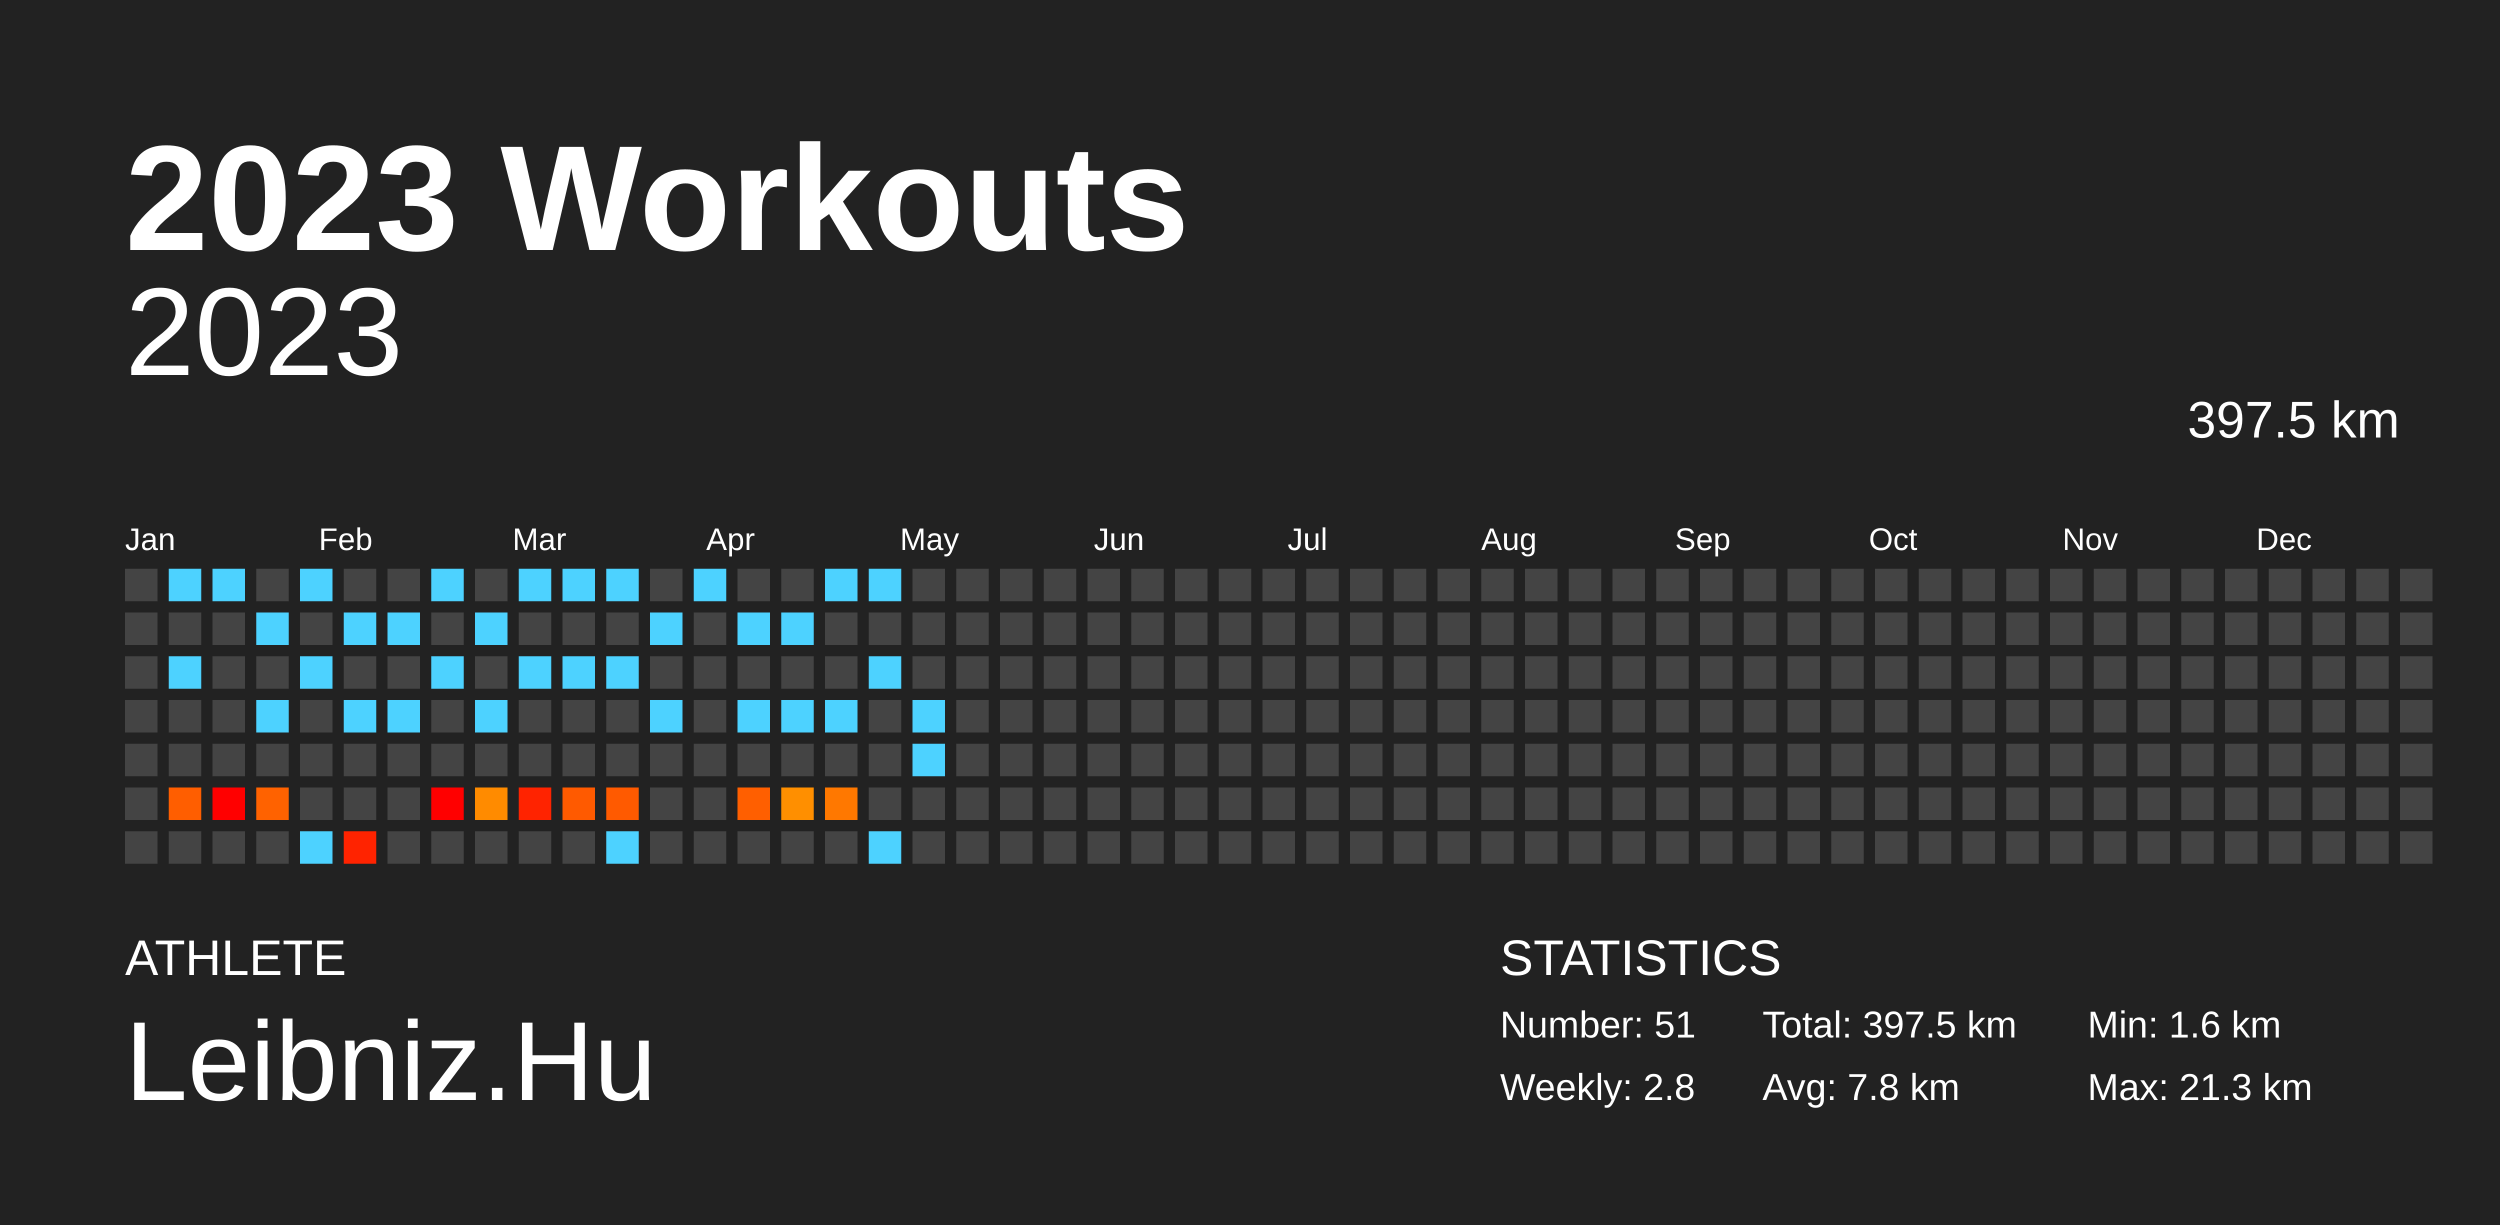
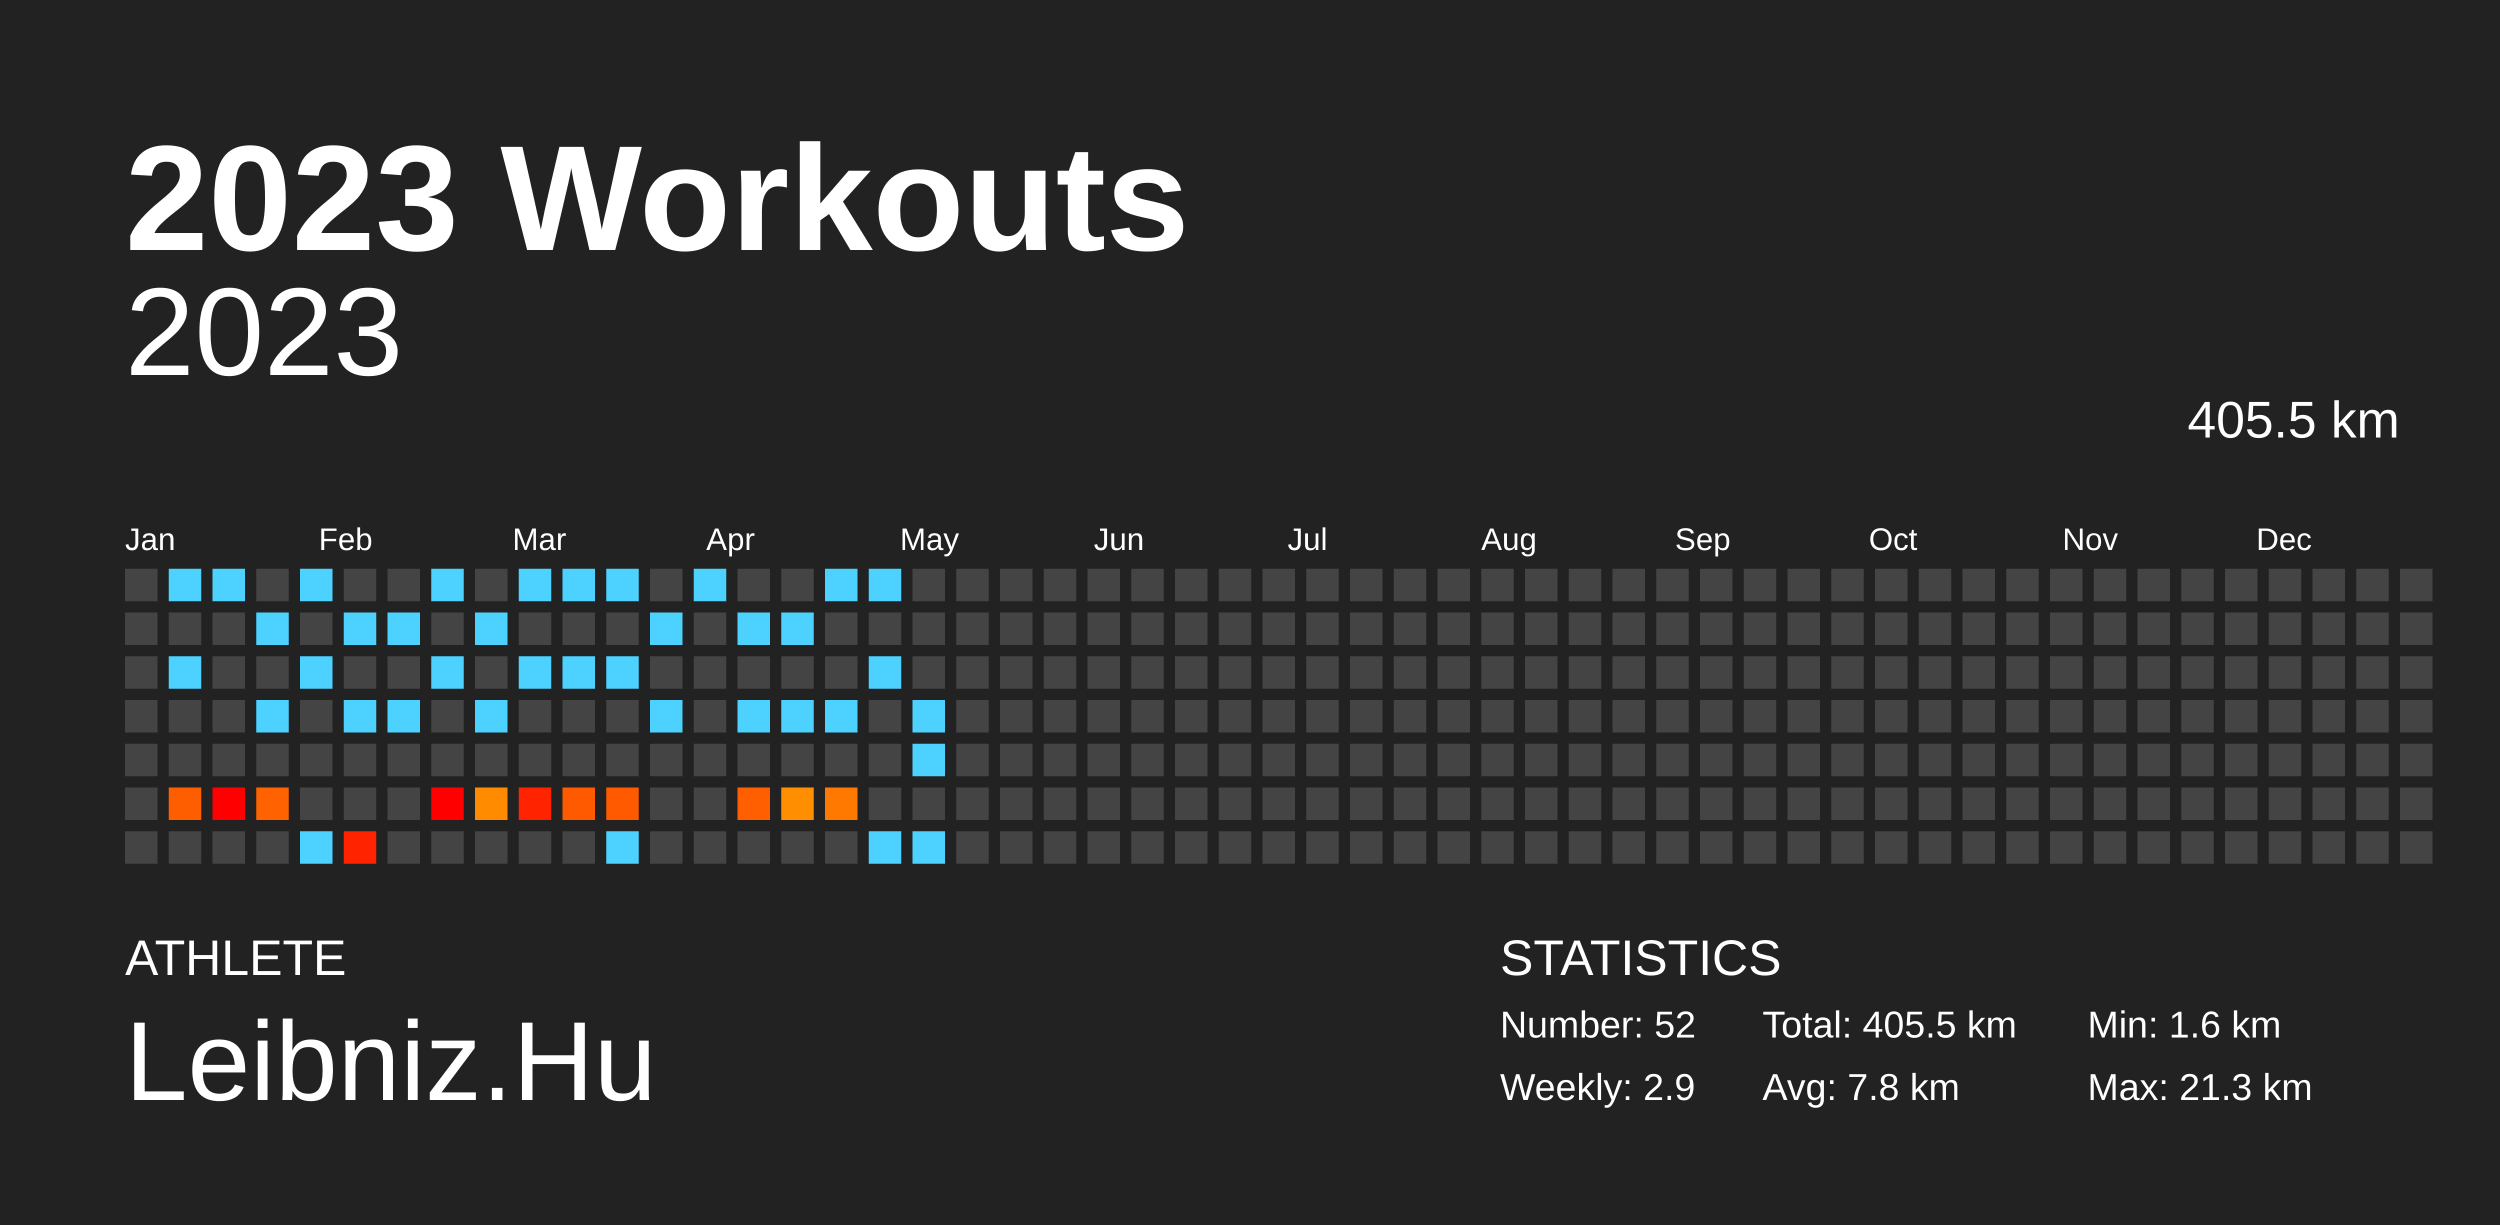
<svg xmlns="http://www.w3.org/2000/svg" baseProfile="full" height="98mm" version="1.1" viewBox="0,0,200,98" width="200mm">
  <defs />
  <rect fill="#222222" height="98" width="200" x="0" y="0" />
  <text fill="#FFFFFF" style="font-size:12px; font-family:Arial; font-weight:bold;" x="10" y="20">2023 Workouts</text>
  <text fill="#FFFFFF" style="font-size:4px; font-family:Arial" x="10" y="78">ATHLETE</text>
  <text fill="#FFFFFF" style="font-size:9px; font-family:Arial" x="10" y="88">Leibniz.Hu</text>
  <text fill="#FFFFFF" style="font-size:4px; font-family:Arial" x="120" y="78">STATISTICS</text>
-   <text fill="#FFFFFF" style="font-size:3px; font-family:Arial" x="120" y="83">Number: 51</text>
-   <text fill="#FFFFFF" style="font-size:3px; font-family:Arial" x="120" y="88">Weekly: 2.8</text>
-   <text fill="#FFFFFF" style="font-size:3px; font-family:Arial" x="141" y="83">Total: 397.5 km</text>
+   <text fill="#FFFFFF" style="font-size:3px; font-family:Arial" x="120" y="83">Number: 52</text>
+   <text fill="#FFFFFF" style="font-size:3px; font-family:Arial" x="120" y="88">Weekly: 2.9</text>
+   <text fill="#FFFFFF" style="font-size:3px; font-family:Arial" x="141" y="83">Total: 405.5 km</text>
  <text fill="#FFFFFF" style="font-size:3px; font-family:Arial" x="141" y="88">Avg: 7.8 km</text>
  <text fill="#FFFFFF" style="font-size:3px; font-family:Arial" x="167" y="83">Min: 1.6 km</text>
  <text fill="#FFFFFF" style="font-size:3px; font-family:Arial" x="167" y="88">Max: 21.3 km</text>
  <text alignment-baseline="hanging" fill="#FFFFFF" style="font-size:10.0px; font-family:Arial;" x="10" y="30">2023</text>
-   <text alignment-baseline="hanging" fill="#FFFFFF" style="font-size:4.125px; font-family:Arial;" x="175" y="35">397.5 km</text>
+   <text alignment-baseline="hanging" fill="#FFFFFF" style="font-size:4.125px; font-family:Arial;" x="175" y="35">405.5 km</text>
  <text fill="#FFFFFF" style="font-size:2.5px; font-family:Arial" x="10.0" y="44">Jan</text>
  <text fill="#FFFFFF" style="font-size:2.5px; font-family:Arial" x="25.5" y="44">Feb</text>
  <text fill="#FFFFFF" style="font-size:2.5px; font-family:Arial" x="41.0" y="44">Mar</text>
  <text fill="#FFFFFF" style="font-size:2.5px; font-family:Arial" x="56.5" y="44">Apr</text>
  <text fill="#FFFFFF" style="font-size:2.5px; font-family:Arial" x="72.0" y="44">May</text>
  <text fill="#FFFFFF" style="font-size:2.5px; font-family:Arial" x="87.5" y="44">Jun</text>
  <text fill="#FFFFFF" style="font-size:2.5px; font-family:Arial" x="103.0" y="44">Jul</text>
  <text fill="#FFFFFF" style="font-size:2.5px; font-family:Arial" x="118.5" y="44">Aug</text>
  <text fill="#FFFFFF" style="font-size:2.5px; font-family:Arial" x="134.0" y="44">Sep</text>
  <text fill="#FFFFFF" style="font-size:2.5px; font-family:Arial" x="149.5" y="44">Oct</text>
  <text fill="#FFFFFF" style="font-size:2.5px; font-family:Arial" x="165.0" y="44">Nov</text>
  <text fill="#FFFFFF" style="font-size:2.5px; font-family:Arial" x="180.5" y="44">Dec</text>
  <rect fill="#444444" height="2.6" width="2.6" x="10.0" y="45.5" />
  <rect fill="#444444" height="2.6" width="2.6" x="10.0" y="49.0" />
  <rect fill="#444444" height="2.6" width="2.6" x="10.0" y="52.5" />
  <rect fill="#444444" height="2.6" width="2.6" x="10.0" y="56.0" />
  <rect fill="#444444" height="2.6" width="2.6" x="10.0" y="59.5" />
  <rect fill="#444444" height="2.6" width="2.6" x="10.0" y="63.0" />
  <rect fill="#444444" height="2.6" width="2.6" x="10.0" y="66.5" />
  <rect fill="#4dd2ff" height="2.6" width="2.6" x="13.5" y="45.5" />
  <rect fill="#444444" height="2.6" width="2.6" x="13.5" y="49.0" />
  <rect fill="#4dd2ff" height="2.6" width="2.6" x="13.5" y="52.5" />
  <rect fill="#444444" height="2.6" width="2.6" x="13.5" y="56.0" />
  <rect fill="#444444" height="2.6" width="2.6" x="13.5" y="59.5" />
  <rect fill="#ff5e00" height="2.6" width="2.6" x="13.5" y="63.0" />
  <rect fill="#444444" height="2.6" width="2.6" x="13.5" y="66.5" />
  <rect fill="#4dd2ff" height="2.6" width="2.6" x="17.0" y="45.5" />
  <rect fill="#444444" height="2.6" width="2.6" x="17.0" y="49.0" />
  <rect fill="#444444" height="2.6" width="2.6" x="17.0" y="52.5" />
  <rect fill="#444444" height="2.6" width="2.6" x="17.0" y="56.0" />
  <rect fill="#444444" height="2.6" width="2.6" x="17.0" y="59.5" />
  <rect fill="red" height="2.6" width="2.6" x="17.0" y="63.0" />
  <rect fill="#444444" height="2.6" width="2.6" x="17.0" y="66.5" />
  <rect fill="#444444" height="2.6" width="2.6" x="20.5" y="45.5" />
  <rect fill="#4dd2ff" height="2.6" width="2.6" x="20.5" y="49.0" />
  <rect fill="#444444" height="2.6" width="2.6" x="20.5" y="52.5" />
  <rect fill="#4dd2ff" height="2.6" width="2.6" x="20.5" y="56.0" />
  <rect fill="#444444" height="2.6" width="2.6" x="20.5" y="59.5" />
  <rect fill="#ff6200" height="2.6" width="2.6" x="20.5" y="63.0" />
  <rect fill="#444444" height="2.6" width="2.6" x="20.5" y="66.5" />
  <rect fill="#4dd2ff" height="2.6" width="2.6" x="24.0" y="45.5" />
  <rect fill="#444444" height="2.6" width="2.6" x="24.0" y="49.0" />
  <rect fill="#4dd2ff" height="2.6" width="2.6" x="24.0" y="52.5" />
  <rect fill="#444444" height="2.6" width="2.6" x="24.0" y="56.0" />
  <rect fill="#444444" height="2.6" width="2.6" x="24.0" y="59.5" />
  <rect fill="#444444" height="2.6" width="2.6" x="24.0" y="63.0" />
  <rect fill="#4dd2ff" height="2.6" width="2.6" x="24.0" y="66.5" />
  <rect fill="#444444" height="2.6" width="2.6" x="27.5" y="45.5" />
  <rect fill="#4dd2ff" height="2.6" width="2.6" x="27.5" y="49.0" />
  <rect fill="#444444" height="2.6" width="2.6" x="27.5" y="52.5" />
  <rect fill="#4dd2ff" height="2.6" width="2.6" x="27.5" y="56.0" />
  <rect fill="#444444" height="2.6" width="2.6" x="27.5" y="59.5" />
  <rect fill="#444444" height="2.6" width="2.6" x="27.5" y="63.0" />
  <rect fill="#ff2300" height="2.6" width="2.6" x="27.5" y="66.5" />
  <rect fill="#444444" height="2.6" width="2.6" x="31.0" y="45.5" />
  <rect fill="#4dd2ff" height="2.6" width="2.6" x="31.0" y="49.0" />
  <rect fill="#444444" height="2.6" width="2.6" x="31.0" y="52.5" />
  <rect fill="#4dd2ff" height="2.6" width="2.6" x="31.0" y="56.0" />
  <rect fill="#444444" height="2.6" width="2.6" x="31.0" y="59.5" />
  <rect fill="#444444" height="2.6" width="2.6" x="31.0" y="63.0" />
  <rect fill="#444444" height="2.6" width="2.6" x="31.0" y="66.5" />
  <rect fill="#4dd2ff" height="2.6" width="2.6" x="34.5" y="45.5" />
  <rect fill="#444444" height="2.6" width="2.6" x="34.5" y="49.0" />
  <rect fill="#4dd2ff" height="2.6" width="2.6" x="34.5" y="52.5" />
  <rect fill="#444444" height="2.6" width="2.6" x="34.5" y="56.0" />
  <rect fill="#444444" height="2.6" width="2.6" x="34.5" y="59.5" />
  <rect fill="red" height="2.6" width="2.6" x="34.5" y="63.0" />
  <rect fill="#444444" height="2.6" width="2.6" x="34.5" y="66.5" />
  <rect fill="#444444" height="2.6" width="2.6" x="38.0" y="45.5" />
  <rect fill="#4dd2ff" height="2.6" width="2.6" x="38.0" y="49.0" />
  <rect fill="#444444" height="2.6" width="2.6" x="38.0" y="52.5" />
  <rect fill="#4dd2ff" height="2.6" width="2.6" x="38.0" y="56.0" />
  <rect fill="#444444" height="2.6" width="2.6" x="38.0" y="59.5" />
  <rect fill="#ff8b00" height="2.6" width="2.6" x="38.0" y="63.0" />
  <rect fill="#444444" height="2.6" width="2.6" x="38.0" y="66.5" />
  <rect fill="#4dd2ff" height="2.6" width="2.6" x="41.5" y="45.5" />
  <rect fill="#444444" height="2.6" width="2.6" x="41.5" y="49.0" />
  <rect fill="#4dd2ff" height="2.6" width="2.6" x="41.5" y="52.5" />
  <rect fill="#444444" height="2.6" width="2.6" x="41.5" y="56.0" />
  <rect fill="#444444" height="2.6" width="2.6" x="41.5" y="59.5" />
  <rect fill="#ff2300" height="2.6" width="2.6" x="41.5" y="63.0" />
  <rect fill="#444444" height="2.6" width="2.6" x="41.5" y="66.5" />
  <rect fill="#4dd2ff" height="2.6" width="2.6" x="45.0" y="45.5" />
  <rect fill="#444444" height="2.6" width="2.6" x="45.0" y="49.0" />
  <rect fill="#4dd2ff" height="2.6" width="2.6" x="45.0" y="52.5" />
  <rect fill="#444444" height="2.6" width="2.6" x="45.0" y="56.0" />
  <rect fill="#444444" height="2.6" width="2.6" x="45.0" y="59.5" />
  <rect fill="#ff5a00" height="2.6" width="2.6" x="45.0" y="63.0" />
  <rect fill="#444444" height="2.6" width="2.6" x="45.0" y="66.5" />
  <rect fill="#4dd2ff" height="2.6" width="2.6" x="48.5" y="45.5" />
  <rect fill="#444444" height="2.6" width="2.6" x="48.5" y="49.0" />
  <rect fill="#4dd2ff" height="2.6" width="2.6" x="48.5" y="52.5" />
  <rect fill="#444444" height="2.6" width="2.6" x="48.5" y="56.0" />
  <rect fill="#444444" height="2.6" width="2.6" x="48.5" y="59.5" />
  <rect fill="#ff5a00" height="2.6" width="2.6" x="48.5" y="63.0" />
  <rect fill="#4dd2ff" height="2.6" width="2.6" x="48.5" y="66.5" />
  <rect fill="#444444" height="2.6" width="2.6" x="52.0" y="45.5" />
  <rect fill="#4dd2ff" height="2.6" width="2.6" x="52.0" y="49.0" />
  <rect fill="#444444" height="2.6" width="2.6" x="52.0" y="52.5" />
  <rect fill="#4dd2ff" height="2.6" width="2.6" x="52.0" y="56.0" />
  <rect fill="#444444" height="2.6" width="2.6" x="52.0" y="59.5" />
  <rect fill="#444444" height="2.6" width="2.6" x="52.0" y="63.0" />
  <rect fill="#444444" height="2.6" width="2.6" x="52.0" y="66.5" />
  <rect fill="#4dd2ff" height="2.6" width="2.6" x="55.5" y="45.5" />
  <rect fill="#444444" height="2.6" width="2.6" x="55.5" y="49.0" />
  <rect fill="#444444" height="2.6" width="2.6" x="55.5" y="52.5" />
  <rect fill="#444444" height="2.6" width="2.6" x="55.5" y="56.0" />
  <rect fill="#444444" height="2.6" width="2.6" x="55.5" y="59.5" />
  <rect fill="#444444" height="2.6" width="2.6" x="55.5" y="63.0" />
  <rect fill="#444444" height="2.6" width="2.6" x="55.5" y="66.5" />
  <rect fill="#444444" height="2.6" width="2.6" x="59.0" y="45.5" />
  <rect fill="#4dd2ff" height="2.6" width="2.6" x="59.0" y="49.0" />
  <rect fill="#444444" height="2.6" width="2.6" x="59.0" y="52.5" />
  <rect fill="#4dd2ff" height="2.6" width="2.6" x="59.0" y="56.0" />
  <rect fill="#444444" height="2.6" width="2.6" x="59.0" y="59.5" />
  <rect fill="#ff5f00" height="2.6" width="2.6" x="59.0" y="63.0" />
  <rect fill="#444444" height="2.6" width="2.6" x="59.0" y="66.5" />
  <rect fill="#444444" height="2.6" width="2.6" x="62.5" y="45.5" />
  <rect fill="#4dd2ff" height="2.6" width="2.6" x="62.5" y="49.0" />
  <rect fill="#444444" height="2.6" width="2.6" x="62.5" y="52.5" />
  <rect fill="#4dd2ff" height="2.6" width="2.6" x="62.5" y="56.0" />
  <rect fill="#444444" height="2.6" width="2.6" x="62.5" y="59.5" />
  <rect fill="#ff8f00" height="2.6" width="2.6" x="62.5" y="63.0" />
  <rect fill="#444444" height="2.6" width="2.6" x="62.5" y="66.5" />
  <rect fill="#4dd2ff" height="2.6" width="2.6" x="66.0" y="45.5" />
  <rect fill="#444444" height="2.6" width="2.6" x="66.0" y="49.0" />
  <rect fill="#444444" height="2.6" width="2.6" x="66.0" y="52.5" />
  <rect fill="#4dd2ff" height="2.6" width="2.6" x="66.0" y="56.0" />
  <rect fill="#444444" height="2.6" width="2.6" x="66.0" y="59.5" />
  <rect fill="#ff7800" height="2.6" width="2.6" x="66.0" y="63.0" />
  <rect fill="#444444" height="2.6" width="2.6" x="66.0" y="66.5" />
  <rect fill="#4dd2ff" height="2.6" width="2.6" x="69.5" y="45.5" />
  <rect fill="#444444" height="2.6" width="2.6" x="69.5" y="49.0" />
  <rect fill="#4dd2ff" height="2.6" width="2.6" x="69.5" y="52.5" />
  <rect fill="#444444" height="2.6" width="2.6" x="69.5" y="56.0" />
  <rect fill="#444444" height="2.6" width="2.6" x="69.5" y="59.5" />
  <rect fill="#444444" height="2.6" width="2.6" x="69.5" y="63.0" />
  <rect fill="#4dd2ff" height="2.6" width="2.6" x="69.5" y="66.5" />
  <rect fill="#444444" height="2.6" width="2.6" x="73.0" y="45.5" />
  <rect fill="#444444" height="2.6" width="2.6" x="73.0" y="49.0" />
  <rect fill="#444444" height="2.6" width="2.6" x="73.0" y="52.5" />
  <rect fill="#4dd2ff" height="2.6" width="2.6" x="73.0" y="56.0" />
  <rect fill="#4dd2ff" height="2.6" width="2.6" x="73.0" y="59.5" />
  <rect fill="#444444" height="2.6" width="2.6" x="73.0" y="63.0" />
-   <rect fill="#444444" height="2.6" width="2.6" x="73.0" y="66.5" />
+   <rect fill="#4dd2ff" height="2.6" width="2.6" x="73.0" y="66.5" />
  <rect fill="#444444" height="2.6" width="2.6" x="76.5" y="45.5" />
  <rect fill="#444444" height="2.6" width="2.6" x="76.5" y="49.0" />
  <rect fill="#444444" height="2.6" width="2.6" x="76.5" y="52.5" />
  <rect fill="#444444" height="2.6" width="2.6" x="76.5" y="56.0" />
  <rect fill="#444444" height="2.6" width="2.6" x="76.5" y="59.5" />
  <rect fill="#444444" height="2.6" width="2.6" x="76.5" y="63.0" />
  <rect fill="#444444" height="2.6" width="2.6" x="76.5" y="66.5" />
  <rect fill="#444444" height="2.6" width="2.6" x="80.0" y="45.5" />
  <rect fill="#444444" height="2.6" width="2.6" x="80.0" y="49.0" />
  <rect fill="#444444" height="2.6" width="2.6" x="80.0" y="52.5" />
  <rect fill="#444444" height="2.6" width="2.6" x="80.0" y="56.0" />
  <rect fill="#444444" height="2.6" width="2.6" x="80.0" y="59.5" />
  <rect fill="#444444" height="2.6" width="2.6" x="80.0" y="63.0" />
  <rect fill="#444444" height="2.6" width="2.6" x="80.0" y="66.5" />
  <rect fill="#444444" height="2.6" width="2.6" x="83.5" y="45.5" />
  <rect fill="#444444" height="2.6" width="2.6" x="83.5" y="49.0" />
  <rect fill="#444444" height="2.6" width="2.6" x="83.5" y="52.5" />
  <rect fill="#444444" height="2.6" width="2.6" x="83.5" y="56.0" />
  <rect fill="#444444" height="2.6" width="2.6" x="83.5" y="59.5" />
  <rect fill="#444444" height="2.6" width="2.6" x="83.5" y="63.0" />
  <rect fill="#444444" height="2.6" width="2.6" x="83.5" y="66.5" />
  <rect fill="#444444" height="2.6" width="2.6" x="87.0" y="45.5" />
  <rect fill="#444444" height="2.6" width="2.6" x="87.0" y="49.0" />
  <rect fill="#444444" height="2.6" width="2.6" x="87.0" y="52.5" />
  <rect fill="#444444" height="2.6" width="2.6" x="87.0" y="56.0" />
  <rect fill="#444444" height="2.6" width="2.6" x="87.0" y="59.5" />
  <rect fill="#444444" height="2.6" width="2.6" x="87.0" y="63.0" />
  <rect fill="#444444" height="2.6" width="2.6" x="87.0" y="66.5" />
  <rect fill="#444444" height="2.6" width="2.6" x="90.5" y="45.5" />
  <rect fill="#444444" height="2.6" width="2.6" x="90.5" y="49.0" />
  <rect fill="#444444" height="2.6" width="2.6" x="90.5" y="52.5" />
  <rect fill="#444444" height="2.6" width="2.6" x="90.5" y="56.0" />
  <rect fill="#444444" height="2.6" width="2.6" x="90.5" y="59.5" />
  <rect fill="#444444" height="2.6" width="2.6" x="90.5" y="63.0" />
  <rect fill="#444444" height="2.6" width="2.6" x="90.5" y="66.5" />
  <rect fill="#444444" height="2.6" width="2.6" x="94.0" y="45.5" />
  <rect fill="#444444" height="2.6" width="2.6" x="94.0" y="49.0" />
  <rect fill="#444444" height="2.6" width="2.6" x="94.0" y="52.5" />
  <rect fill="#444444" height="2.6" width="2.6" x="94.0" y="56.0" />
  <rect fill="#444444" height="2.6" width="2.6" x="94.0" y="59.5" />
  <rect fill="#444444" height="2.6" width="2.6" x="94.0" y="63.0" />
  <rect fill="#444444" height="2.6" width="2.6" x="94.0" y="66.5" />
  <rect fill="#444444" height="2.6" width="2.6" x="97.5" y="45.5" />
  <rect fill="#444444" height="2.6" width="2.6" x="97.5" y="49.0" />
  <rect fill="#444444" height="2.6" width="2.6" x="97.5" y="52.5" />
  <rect fill="#444444" height="2.6" width="2.6" x="97.5" y="56.0" />
  <rect fill="#444444" height="2.6" width="2.6" x="97.5" y="59.5" />
  <rect fill="#444444" height="2.6" width="2.6" x="97.5" y="63.0" />
  <rect fill="#444444" height="2.6" width="2.6" x="97.5" y="66.5" />
  <rect fill="#444444" height="2.6" width="2.6" x="101.0" y="45.5" />
  <rect fill="#444444" height="2.6" width="2.6" x="101.0" y="49.0" />
  <rect fill="#444444" height="2.6" width="2.6" x="101.0" y="52.5" />
  <rect fill="#444444" height="2.6" width="2.6" x="101.0" y="56.0" />
  <rect fill="#444444" height="2.6" width="2.6" x="101.0" y="59.5" />
  <rect fill="#444444" height="2.6" width="2.6" x="101.0" y="63.0" />
  <rect fill="#444444" height="2.6" width="2.6" x="101.0" y="66.5" />
  <rect fill="#444444" height="2.6" width="2.6" x="104.5" y="45.5" />
  <rect fill="#444444" height="2.6" width="2.6" x="104.5" y="49.0" />
  <rect fill="#444444" height="2.6" width="2.6" x="104.5" y="52.5" />
  <rect fill="#444444" height="2.6" width="2.6" x="104.5" y="56.0" />
  <rect fill="#444444" height="2.6" width="2.6" x="104.5" y="59.5" />
  <rect fill="#444444" height="2.6" width="2.6" x="104.5" y="63.0" />
  <rect fill="#444444" height="2.6" width="2.6" x="104.5" y="66.5" />
  <rect fill="#444444" height="2.6" width="2.6" x="108.0" y="45.5" />
  <rect fill="#444444" height="2.6" width="2.6" x="108.0" y="49.0" />
  <rect fill="#444444" height="2.6" width="2.6" x="108.0" y="52.5" />
  <rect fill="#444444" height="2.6" width="2.6" x="108.0" y="56.0" />
  <rect fill="#444444" height="2.6" width="2.6" x="108.0" y="59.5" />
  <rect fill="#444444" height="2.6" width="2.6" x="108.0" y="63.0" />
  <rect fill="#444444" height="2.6" width="2.6" x="108.0" y="66.5" />
  <rect fill="#444444" height="2.6" width="2.6" x="111.5" y="45.5" />
  <rect fill="#444444" height="2.6" width="2.6" x="111.5" y="49.0" />
  <rect fill="#444444" height="2.6" width="2.6" x="111.5" y="52.5" />
  <rect fill="#444444" height="2.6" width="2.6" x="111.5" y="56.0" />
  <rect fill="#444444" height="2.6" width="2.6" x="111.5" y="59.5" />
  <rect fill="#444444" height="2.6" width="2.6" x="111.5" y="63.0" />
  <rect fill="#444444" height="2.6" width="2.6" x="111.5" y="66.5" />
  <rect fill="#444444" height="2.6" width="2.6" x="115.0" y="45.5" />
  <rect fill="#444444" height="2.6" width="2.6" x="115.0" y="49.0" />
  <rect fill="#444444" height="2.6" width="2.6" x="115.0" y="52.5" />
  <rect fill="#444444" height="2.6" width="2.6" x="115.0" y="56.0" />
  <rect fill="#444444" height="2.6" width="2.6" x="115.0" y="59.5" />
  <rect fill="#444444" height="2.6" width="2.6" x="115.0" y="63.0" />
  <rect fill="#444444" height="2.6" width="2.6" x="115.0" y="66.5" />
  <rect fill="#444444" height="2.6" width="2.6" x="118.5" y="45.5" />
  <rect fill="#444444" height="2.6" width="2.6" x="118.5" y="49.0" />
  <rect fill="#444444" height="2.6" width="2.6" x="118.5" y="52.5" />
  <rect fill="#444444" height="2.6" width="2.6" x="118.5" y="56.0" />
  <rect fill="#444444" height="2.6" width="2.6" x="118.5" y="59.5" />
  <rect fill="#444444" height="2.6" width="2.6" x="118.5" y="63.0" />
  <rect fill="#444444" height="2.6" width="2.6" x="118.5" y="66.5" />
  <rect fill="#444444" height="2.6" width="2.6" x="122.0" y="45.5" />
  <rect fill="#444444" height="2.6" width="2.6" x="122.0" y="49.0" />
  <rect fill="#444444" height="2.6" width="2.6" x="122.0" y="52.5" />
  <rect fill="#444444" height="2.6" width="2.6" x="122.0" y="56.0" />
  <rect fill="#444444" height="2.6" width="2.6" x="122.0" y="59.5" />
  <rect fill="#444444" height="2.6" width="2.6" x="122.0" y="63.0" />
  <rect fill="#444444" height="2.6" width="2.6" x="122.0" y="66.5" />
  <rect fill="#444444" height="2.6" width="2.6" x="125.5" y="45.5" />
  <rect fill="#444444" height="2.6" width="2.6" x="125.5" y="49.0" />
  <rect fill="#444444" height="2.6" width="2.6" x="125.5" y="52.5" />
  <rect fill="#444444" height="2.6" width="2.6" x="125.5" y="56.0" />
  <rect fill="#444444" height="2.6" width="2.6" x="125.5" y="59.5" />
  <rect fill="#444444" height="2.6" width="2.6" x="125.5" y="63.0" />
  <rect fill="#444444" height="2.6" width="2.6" x="125.5" y="66.5" />
  <rect fill="#444444" height="2.6" width="2.6" x="129.0" y="45.5" />
  <rect fill="#444444" height="2.6" width="2.6" x="129.0" y="49.0" />
  <rect fill="#444444" height="2.6" width="2.6" x="129.0" y="52.5" />
  <rect fill="#444444" height="2.6" width="2.6" x="129.0" y="56.0" />
  <rect fill="#444444" height="2.6" width="2.6" x="129.0" y="59.5" />
  <rect fill="#444444" height="2.6" width="2.6" x="129.0" y="63.0" />
  <rect fill="#444444" height="2.6" width="2.6" x="129.0" y="66.5" />
  <rect fill="#444444" height="2.6" width="2.6" x="132.5" y="45.5" />
  <rect fill="#444444" height="2.6" width="2.6" x="132.5" y="49.0" />
  <rect fill="#444444" height="2.6" width="2.6" x="132.5" y="52.5" />
  <rect fill="#444444" height="2.6" width="2.6" x="132.5" y="56.0" />
  <rect fill="#444444" height="2.6" width="2.6" x="132.5" y="59.5" />
  <rect fill="#444444" height="2.6" width="2.6" x="132.5" y="63.0" />
  <rect fill="#444444" height="2.6" width="2.6" x="132.5" y="66.5" />
  <rect fill="#444444" height="2.6" width="2.6" x="136.0" y="45.5" />
  <rect fill="#444444" height="2.6" width="2.6" x="136.0" y="49.0" />
  <rect fill="#444444" height="2.6" width="2.6" x="136.0" y="52.5" />
  <rect fill="#444444" height="2.6" width="2.6" x="136.0" y="56.0" />
  <rect fill="#444444" height="2.6" width="2.6" x="136.0" y="59.5" />
  <rect fill="#444444" height="2.6" width="2.6" x="136.0" y="63.0" />
  <rect fill="#444444" height="2.6" width="2.6" x="136.0" y="66.5" />
  <rect fill="#444444" height="2.6" width="2.6" x="139.5" y="45.5" />
  <rect fill="#444444" height="2.6" width="2.6" x="139.5" y="49.0" />
  <rect fill="#444444" height="2.6" width="2.6" x="139.5" y="52.5" />
  <rect fill="#444444" height="2.6" width="2.6" x="139.5" y="56.0" />
  <rect fill="#444444" height="2.6" width="2.6" x="139.5" y="59.5" />
  <rect fill="#444444" height="2.6" width="2.6" x="139.5" y="63.0" />
  <rect fill="#444444" height="2.6" width="2.6" x="139.5" y="66.5" />
  <rect fill="#444444" height="2.6" width="2.6" x="143.0" y="45.5" />
  <rect fill="#444444" height="2.6" width="2.6" x="143.0" y="49.0" />
  <rect fill="#444444" height="2.6" width="2.6" x="143.0" y="52.5" />
  <rect fill="#444444" height="2.6" width="2.6" x="143.0" y="56.0" />
  <rect fill="#444444" height="2.6" width="2.6" x="143.0" y="59.5" />
  <rect fill="#444444" height="2.6" width="2.6" x="143.0" y="63.0" />
  <rect fill="#444444" height="2.6" width="2.6" x="143.0" y="66.5" />
  <rect fill="#444444" height="2.6" width="2.6" x="146.5" y="45.5" />
  <rect fill="#444444" height="2.6" width="2.6" x="146.5" y="49.0" />
  <rect fill="#444444" height="2.6" width="2.6" x="146.5" y="52.5" />
  <rect fill="#444444" height="2.6" width="2.6" x="146.5" y="56.0" />
  <rect fill="#444444" height="2.6" width="2.6" x="146.5" y="59.5" />
  <rect fill="#444444" height="2.6" width="2.6" x="146.5" y="63.0" />
  <rect fill="#444444" height="2.6" width="2.6" x="146.5" y="66.5" />
  <rect fill="#444444" height="2.6" width="2.6" x="150.0" y="45.5" />
  <rect fill="#444444" height="2.6" width="2.6" x="150.0" y="49.0" />
  <rect fill="#444444" height="2.6" width="2.6" x="150.0" y="52.5" />
  <rect fill="#444444" height="2.6" width="2.6" x="150.0" y="56.0" />
  <rect fill="#444444" height="2.6" width="2.6" x="150.0" y="59.5" />
  <rect fill="#444444" height="2.6" width="2.6" x="150.0" y="63.0" />
  <rect fill="#444444" height="2.6" width="2.6" x="150.0" y="66.5" />
  <rect fill="#444444" height="2.6" width="2.6" x="153.5" y="45.5" />
  <rect fill="#444444" height="2.6" width="2.6" x="153.5" y="49.0" />
  <rect fill="#444444" height="2.6" width="2.6" x="153.5" y="52.5" />
  <rect fill="#444444" height="2.6" width="2.6" x="153.5" y="56.0" />
  <rect fill="#444444" height="2.6" width="2.6" x="153.5" y="59.5" />
  <rect fill="#444444" height="2.6" width="2.6" x="153.5" y="63.0" />
  <rect fill="#444444" height="2.6" width="2.6" x="153.5" y="66.5" />
  <rect fill="#444444" height="2.6" width="2.6" x="157.0" y="45.5" />
  <rect fill="#444444" height="2.6" width="2.6" x="157.0" y="49.0" />
  <rect fill="#444444" height="2.6" width="2.6" x="157.0" y="52.5" />
  <rect fill="#444444" height="2.6" width="2.6" x="157.0" y="56.0" />
  <rect fill="#444444" height="2.6" width="2.6" x="157.0" y="59.5" />
  <rect fill="#444444" height="2.6" width="2.6" x="157.0" y="63.0" />
  <rect fill="#444444" height="2.6" width="2.6" x="157.0" y="66.5" />
  <rect fill="#444444" height="2.6" width="2.6" x="160.5" y="45.5" />
  <rect fill="#444444" height="2.6" width="2.6" x="160.5" y="49.0" />
  <rect fill="#444444" height="2.6" width="2.6" x="160.5" y="52.5" />
  <rect fill="#444444" height="2.6" width="2.6" x="160.5" y="56.0" />
  <rect fill="#444444" height="2.6" width="2.6" x="160.5" y="59.5" />
  <rect fill="#444444" height="2.6" width="2.6" x="160.5" y="63.0" />
  <rect fill="#444444" height="2.6" width="2.6" x="160.5" y="66.5" />
  <rect fill="#444444" height="2.6" width="2.6" x="164.0" y="45.5" />
  <rect fill="#444444" height="2.6" width="2.6" x="164.0" y="49.0" />
  <rect fill="#444444" height="2.6" width="2.6" x="164.0" y="52.5" />
  <rect fill="#444444" height="2.6" width="2.6" x="164.0" y="56.0" />
  <rect fill="#444444" height="2.6" width="2.6" x="164.0" y="59.5" />
  <rect fill="#444444" height="2.6" width="2.6" x="164.0" y="63.0" />
  <rect fill="#444444" height="2.6" width="2.6" x="164.0" y="66.5" />
  <rect fill="#444444" height="2.6" width="2.6" x="167.5" y="45.5" />
  <rect fill="#444444" height="2.6" width="2.6" x="167.5" y="49.0" />
  <rect fill="#444444" height="2.6" width="2.6" x="167.5" y="52.5" />
  <rect fill="#444444" height="2.6" width="2.6" x="167.5" y="56.0" />
  <rect fill="#444444" height="2.6" width="2.6" x="167.5" y="59.5" />
  <rect fill="#444444" height="2.6" width="2.6" x="167.5" y="63.0" />
  <rect fill="#444444" height="2.6" width="2.6" x="167.5" y="66.5" />
  <rect fill="#444444" height="2.6" width="2.6" x="171.0" y="45.5" />
  <rect fill="#444444" height="2.6" width="2.6" x="171.0" y="49.0" />
  <rect fill="#444444" height="2.6" width="2.6" x="171.0" y="52.5" />
  <rect fill="#444444" height="2.6" width="2.6" x="171.0" y="56.0" />
  <rect fill="#444444" height="2.6" width="2.6" x="171.0" y="59.5" />
  <rect fill="#444444" height="2.6" width="2.6" x="171.0" y="63.0" />
  <rect fill="#444444" height="2.6" width="2.6" x="171.0" y="66.5" />
  <rect fill="#444444" height="2.6" width="2.6" x="174.5" y="45.5" />
  <rect fill="#444444" height="2.6" width="2.6" x="174.5" y="49.0" />
  <rect fill="#444444" height="2.6" width="2.6" x="174.5" y="52.5" />
  <rect fill="#444444" height="2.6" width="2.6" x="174.5" y="56.0" />
  <rect fill="#444444" height="2.6" width="2.6" x="174.5" y="59.5" />
  <rect fill="#444444" height="2.6" width="2.6" x="174.5" y="63.0" />
  <rect fill="#444444" height="2.6" width="2.6" x="174.5" y="66.5" />
  <rect fill="#444444" height="2.6" width="2.6" x="178.0" y="45.5" />
  <rect fill="#444444" height="2.6" width="2.6" x="178.0" y="49.0" />
  <rect fill="#444444" height="2.6" width="2.6" x="178.0" y="52.5" />
  <rect fill="#444444" height="2.6" width="2.6" x="178.0" y="56.0" />
  <rect fill="#444444" height="2.6" width="2.6" x="178.0" y="59.5" />
  <rect fill="#444444" height="2.6" width="2.6" x="178.0" y="63.0" />
  <rect fill="#444444" height="2.6" width="2.6" x="178.0" y="66.5" />
  <rect fill="#444444" height="2.6" width="2.6" x="181.5" y="45.5" />
  <rect fill="#444444" height="2.6" width="2.6" x="181.5" y="49.0" />
  <rect fill="#444444" height="2.6" width="2.6" x="181.5" y="52.5" />
  <rect fill="#444444" height="2.6" width="2.6" x="181.5" y="56.0" />
  <rect fill="#444444" height="2.6" width="2.6" x="181.5" y="59.5" />
  <rect fill="#444444" height="2.6" width="2.6" x="181.5" y="63.0" />
  <rect fill="#444444" height="2.6" width="2.6" x="181.5" y="66.5" />
  <rect fill="#444444" height="2.6" width="2.6" x="185.0" y="45.5" />
  <rect fill="#444444" height="2.6" width="2.6" x="185.0" y="49.0" />
  <rect fill="#444444" height="2.6" width="2.6" x="185.0" y="52.5" />
  <rect fill="#444444" height="2.6" width="2.6" x="185.0" y="56.0" />
  <rect fill="#444444" height="2.6" width="2.6" x="185.0" y="59.5" />
  <rect fill="#444444" height="2.6" width="2.6" x="185.0" y="63.0" />
  <rect fill="#444444" height="2.6" width="2.6" x="185.0" y="66.5" />
  <rect fill="#444444" height="2.6" width="2.6" x="188.5" y="45.5" />
  <rect fill="#444444" height="2.6" width="2.6" x="188.5" y="49.0" />
  <rect fill="#444444" height="2.6" width="2.6" x="188.5" y="52.5" />
  <rect fill="#444444" height="2.6" width="2.6" x="188.5" y="56.0" />
  <rect fill="#444444" height="2.6" width="2.6" x="188.5" y="59.5" />
  <rect fill="#444444" height="2.6" width="2.6" x="188.5" y="63.0" />
  <rect fill="#444444" height="2.6" width="2.6" x="188.5" y="66.5" />
  <rect fill="#444444" height="2.6" width="2.6" x="192.0" y="45.5" />
  <rect fill="#444444" height="2.6" width="2.6" x="192.0" y="49.0" />
  <rect fill="#444444" height="2.6" width="2.6" x="192.0" y="52.5" />
  <rect fill="#444444" height="2.6" width="2.6" x="192.0" y="56.0" />
  <rect fill="#444444" height="2.6" width="2.6" x="192.0" y="59.5" />
  <rect fill="#444444" height="2.6" width="2.6" x="192.0" y="63.0" />
  <rect fill="#444444" height="2.6" width="2.6" x="192.0" y="66.5" />
</svg>
